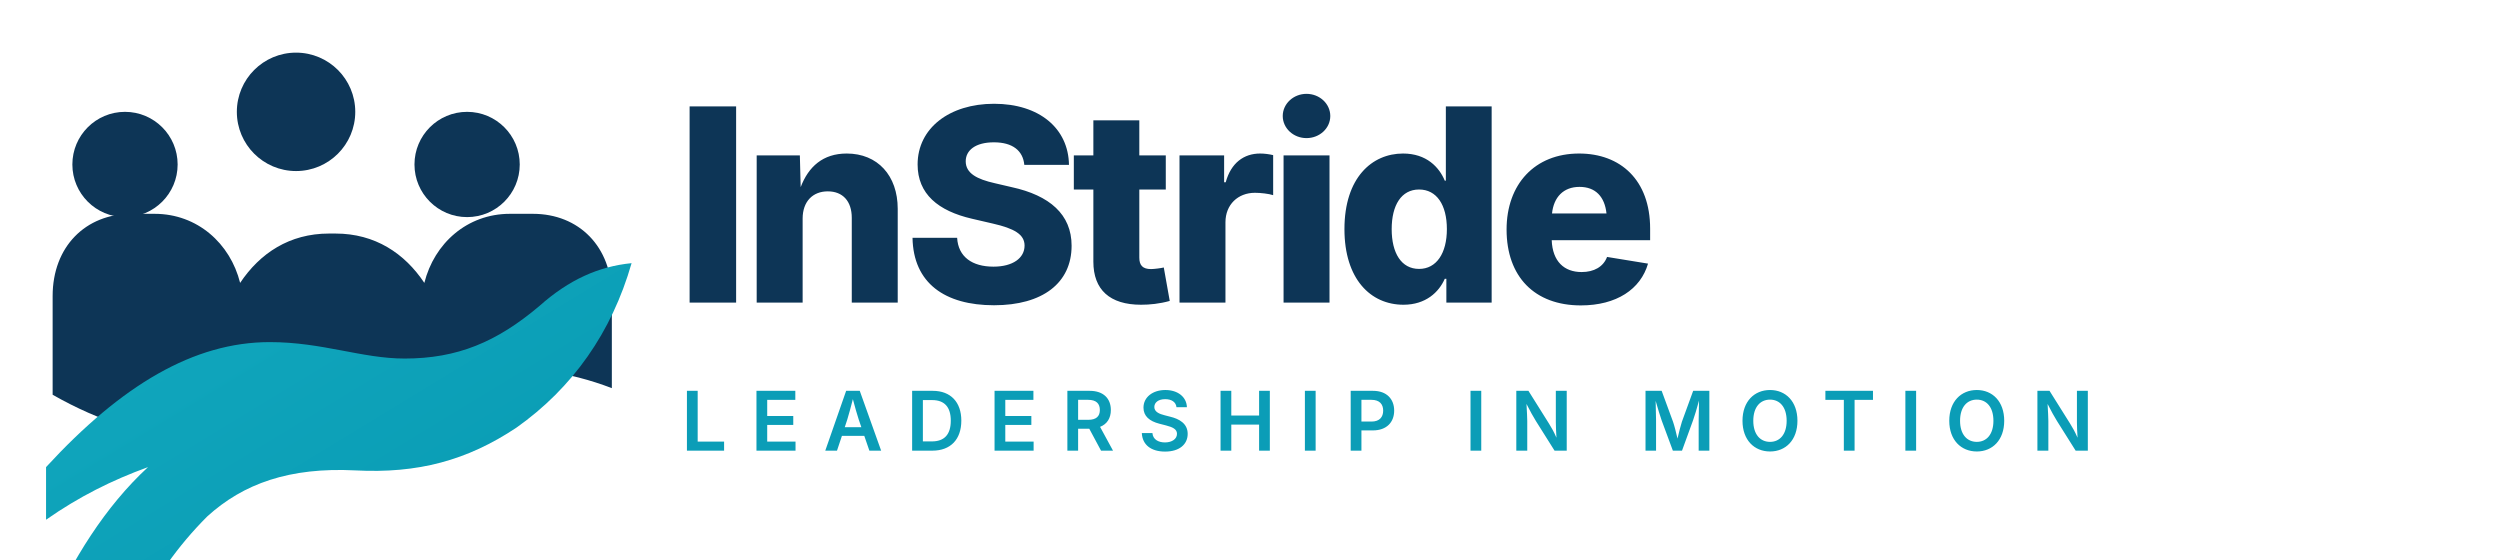
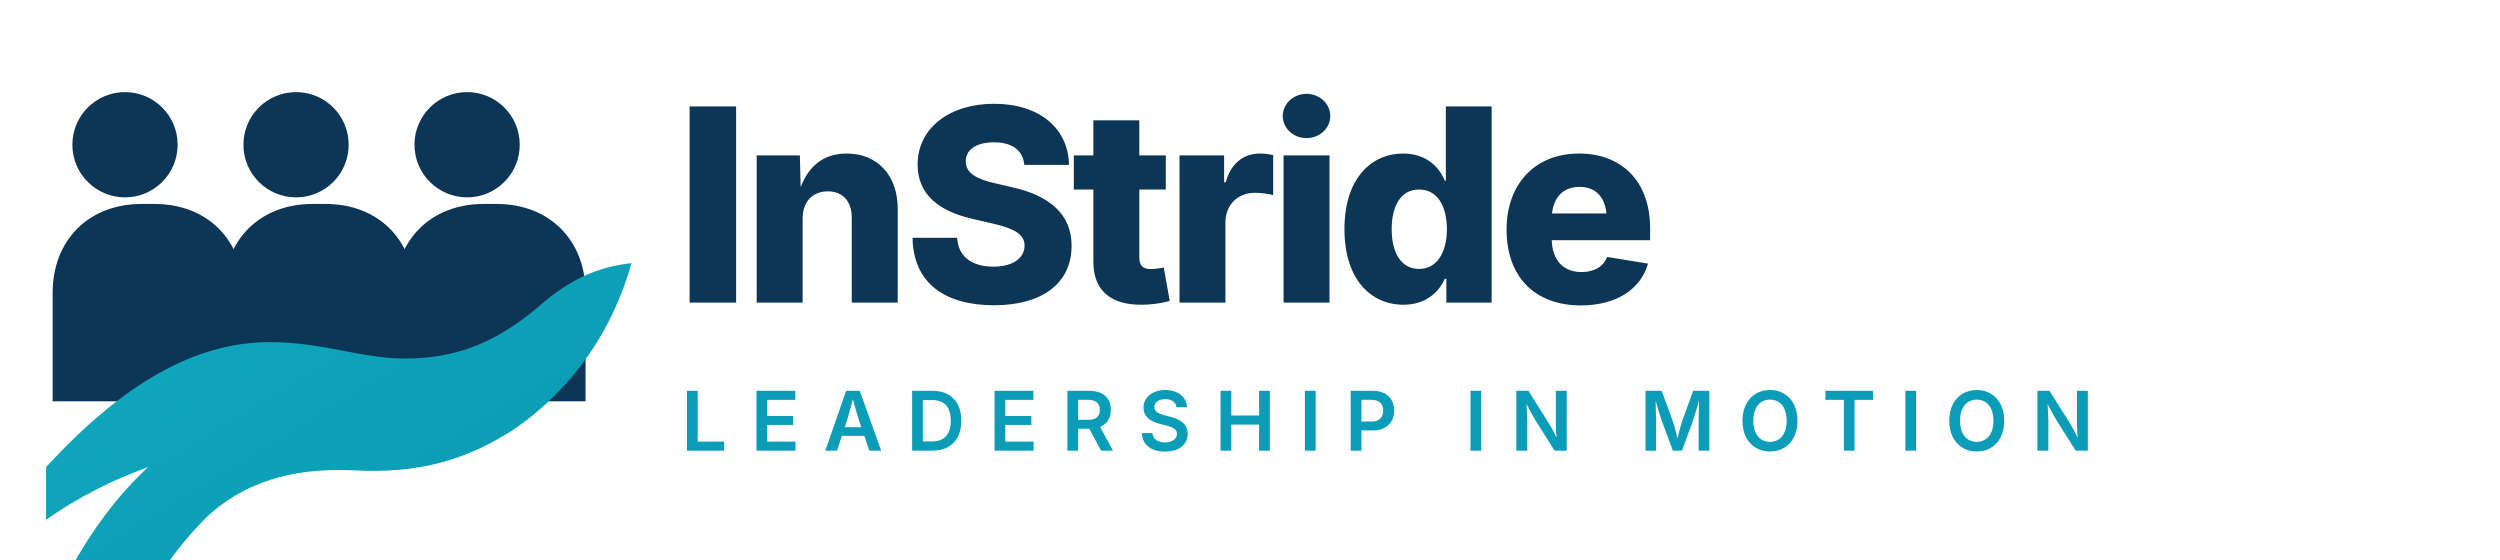
<svg xmlns="http://www.w3.org/2000/svg" viewBox="0 0 760 170" role="img" aria-labelledby="title desc">
  <defs>
    <linearGradient id="pathGradient" x1="0" y1="0" x2="1" y2="1">
      <stop offset="0" stop-color="#12a9bf" />
      <stop offset="1" stop-color="#0798b1" />
    </linearGradient>
  </defs>
  <g transform="translate(8 16)">
-     <circle cx="30" cy="34" r="16" fill="#0d3556" />
-     <circle cx="82" cy="18" r="18" fill="#0d3556" />
-     <circle cx="134" cy="34" r="16" fill="#0d3556" />
-     <path d="M8 74c0-15 10-25 24-25h7c13 0 23 9 26 21 6-9 15-15 27-15h2c12 0 21 6 27 15 3-12 13-21 26-21h7c14 0 24 10 24 25v28c-13-5-27-7-42-6-14 1-26 5-38 11-13 7-27 11-41 11-18 0-35-6-49-14z" fill="#0d3556" />
+     <circle cx="30" cy="28" r="16" fill="#0d3556" />
+     <circle cx="82" cy="28" r="16" fill="#0d3556" />
+     <circle cx="134" cy="28" r="16" fill="#0d3556" />
+     <path d="M8 73c0-16 11-27 27-27h4c16 0 27 11 27 27v33H8V73Z" fill="#0d3556" />
+     <path d="M60 73c0-16 11-27 27-27h4c16 0 27 11 27 27v33H60V73Z" fill="#0d3556" />
+     <path d="M112 73c0-16 11-27 27-27h4c16 0 27 11 27 27v33h-58V73Z" fill="#0d3556" />
    <path d="M6 126c23-25 45-38 68-38 16 0 28 5 41 5 16 0 28-5 41-16 9-8 18-12 28-13-6 21-18 38-35 50-15 10-30 14-49 13-20-1-34 4-45 14-9 9-16 19-22 31H6c8-18 18-34 31-46-11 4-21 9-31 16z" fill="url(#pathGradient)" />
  </g>
  <text x="205" y="92" font-family="Inter, Arial, Helvetica, sans-serif" font-size="82" font-weight="800" letter-spacing="-3" fill="#0d3556">InStride</text>
  <text x="207" y="137" font-family="Inter, Arial, Helvetica, sans-serif" font-size="25" font-weight="600" letter-spacing="7" fill="#0b9db7">LEADERSHIP IN MOTION</text>
</svg>
